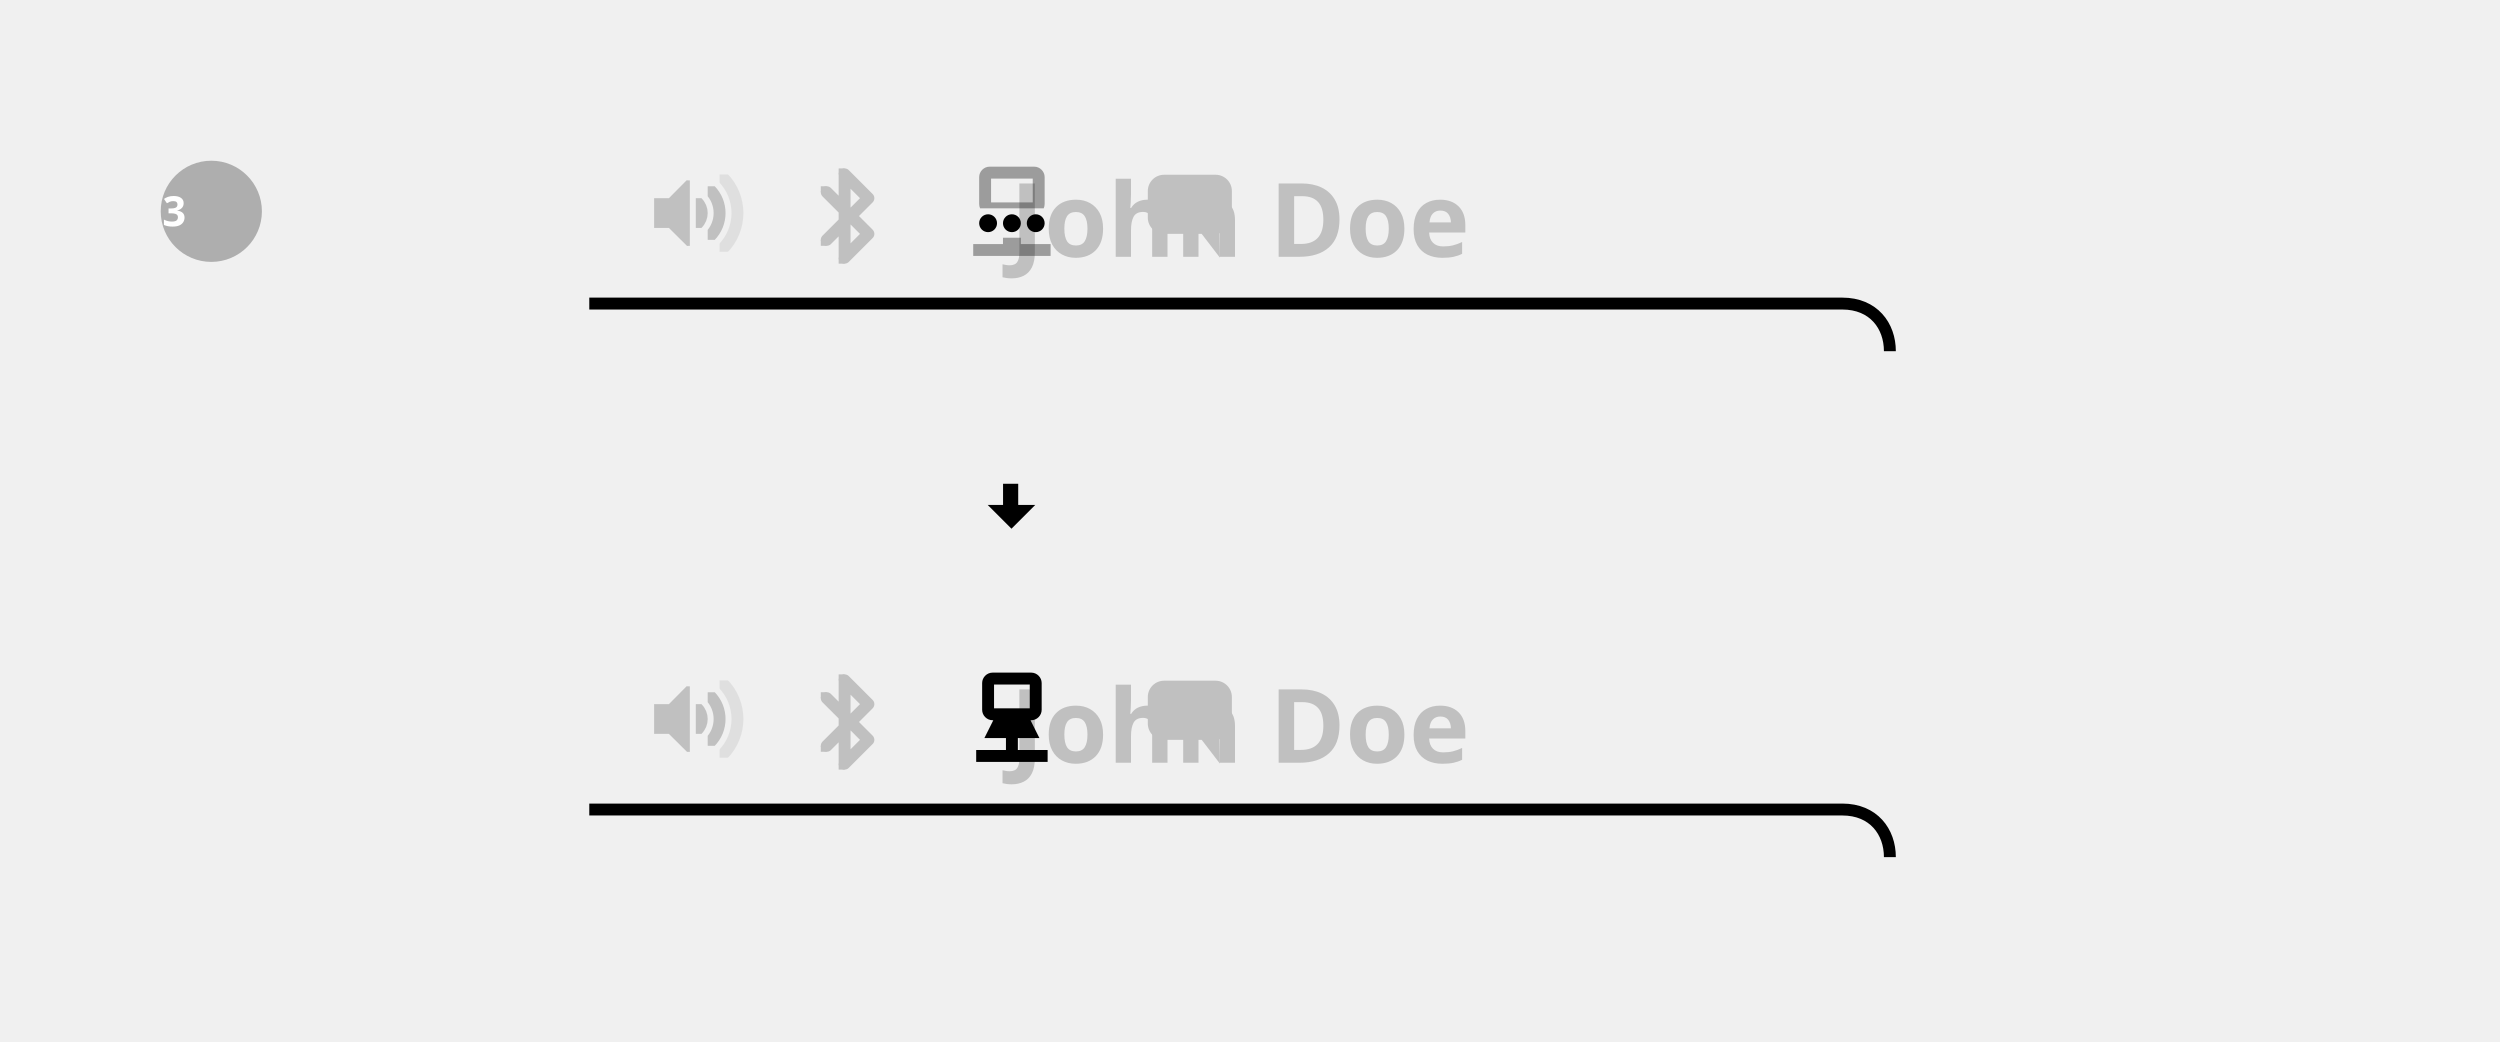
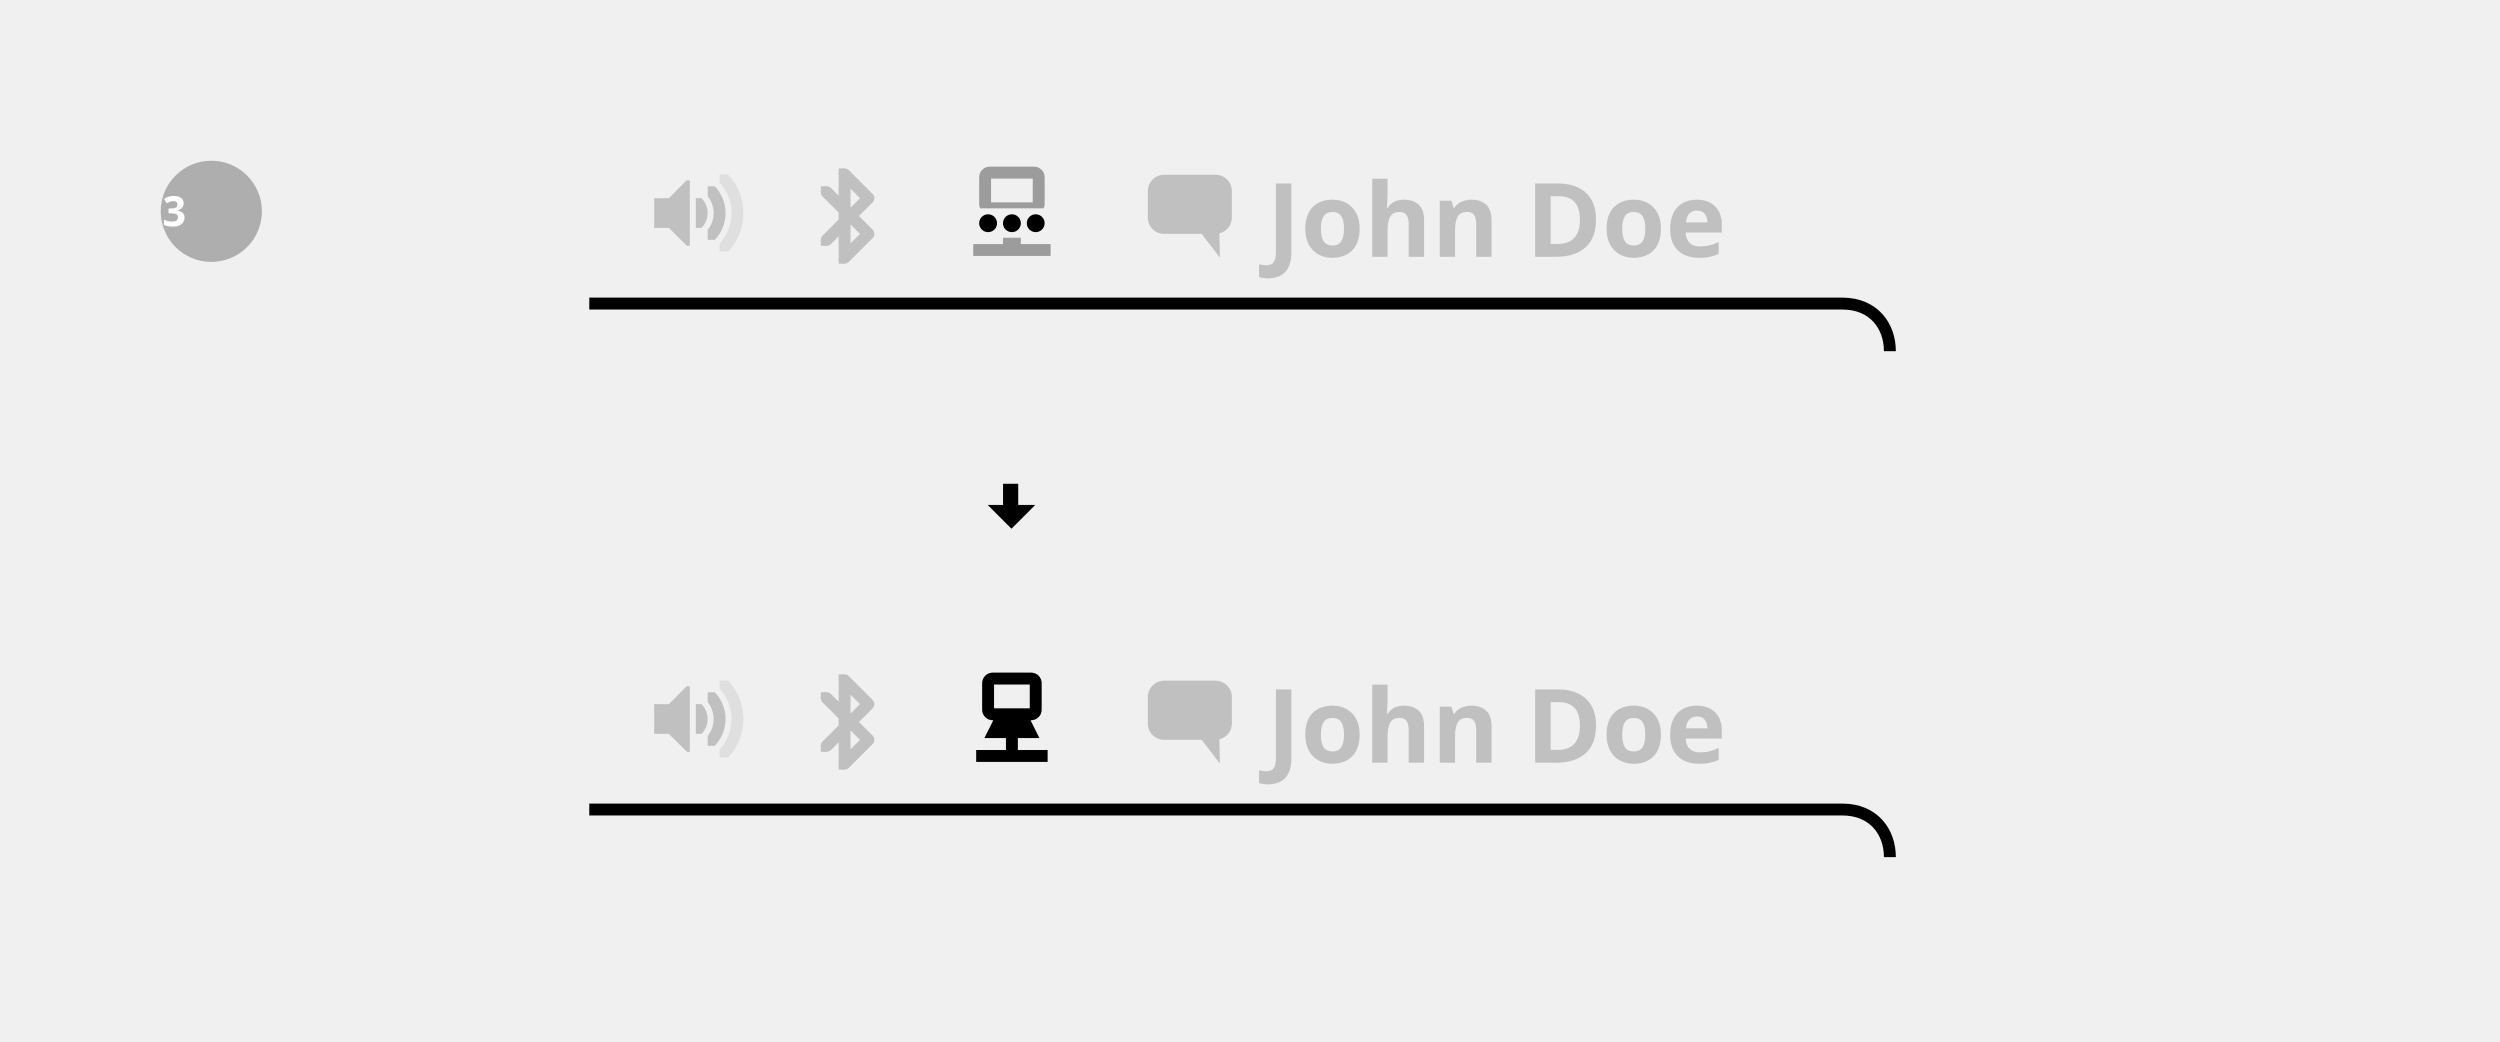
<svg xmlns="http://www.w3.org/2000/svg" xmlns:xlink="http://www.w3.org/1999/xlink" height="350" id="svg10075" version="1.1" width="840">
  <defs id="defs10077">
    <linearGradient id="RHEL7">
      <stop id="stop13323" offset="0" style="stop-color:#a3dbe8;stop-opacity:1" />
      <stop id="stop13325" offset="1" style="stop-color:#a3dbe8;stop-opacity:1" />
    </linearGradient>
    <linearGradient id="GNOME">
      <stop id="stop11074" offset="0" style="stop-color:#eeedec;stop-opacity:1" />
      <stop id="stop11076" offset="1" style="stop-color:#eeedec;stop-opacity:1" />
    </linearGradient>
    <linearGradient id="BLANK">
      <stop id="stop7012" offset="0" style="stop-color:#eeedec;stop-opacity:0" />
      <stop id="stop7014" offset="1" style="stop-color:#eeedec;stop-opacity:0" />
    </linearGradient>
    <linearGradient gradientTransform="matrix(1.183438,0,0,0.896461,5.70167,415.6038)" gradientUnits="userSpaceOnUse" id="linearGradient7064" x1="-18.338" x2="713.429" y1="490.549" y2="490.549" xlink:href="#GNOME" />
    <clipPath id="clipPath6279-7-9-9">
      <rect height="6.375" id="rect6281-1-9-8" style="color:#bebebe;fill:#bebebe;fill-opacity:1;fill-rule:nonzero;stroke:none;stroke-width:2;marker:none;visibility:visible;display:inline;overflow:visible" width="3.825" x="26.85" y="220.75" />
    </clipPath>
    <clipPath id="clipPath6265-3-4-4">
      <rect height="5.216" id="rect6267-1-9-6" style="color:#bebebe;fill:#bebebe;fill-opacity:1;fill-rule:nonzero;stroke:none;stroke-width:2;marker:none;visibility:visible;display:inline;overflow:visible" width="2.898" x="26.966" y="221.33" />
    </clipPath>
    <clipPath id="clipPath6259-8-81-2">
      <rect height="4.873" id="rect6261-6-6-7" style="color:#bebebe;fill:#bebebe;fill-opacity:1;stroke:none;stroke-width:2;marker:none;visibility:visible;display:inline;overflow:visible" width="1.876" x="26.999" y="221.502" />
    </clipPath>
  </defs>
  <g id="layer1" transform="translate(0,-1142.362)">
    <rect height="656" id="background" style="fill:url(#BLANK);" width="866" x="-16" y="855.362" />
  </g>
  <g id="layer2" transform="translate(0,-690)">
    <g id="g11020" transform="translate(-51,29.63783)">
-       <path d="m 137,278 a 17,17 0 1 1 -34,0 17,17 0 1 1 34,0 z" id="path11014" style="color:#000000;fill:#000000;fill-opacity:0.275;stroke:none;stroke-width:1.07;marker:none;visibility:visible;display:inline;overflow:visible;enable-background:accumulate" transform="translate(2,453.3622)" />
+       <path d="M 137,278 A 17,17 0 1 1 103,278 17,17 0 1 1 137,278 Z" id="path11014" style="color:#000000;fill:#000000;fill-opacity:0.275;stroke:none;stroke-width:1.07;marker:none;visibility:visible;display:inline;overflow:visible;enable-background:accumulate" transform="translate(2,453.3622)" />
      <text id="text11016" style="font-size:14px;font-style:normal;font-variant:normal;font-weight:bold;font-stretch:normal;text-align:center;line-height:125%;letter-spacing:0px;word-spacing:0px;writing-mode:lr-tb;text-anchor:middle;fill:#ffffff;fill-opacity:1;stroke:none;font-family:Cantarell;-inkscape-font-specification:Cantarell Bold" x="122.293" y="736.362" xml:space="preserve">
        <tspan id="tspan11018" x="122.293" y="736.362">3</tspan>
      </text>
    </g>
    <g id="g27126" transform="translate(94,11.70887)">
      <g id="g27392" style="opacity:0.2">
-         <text id="text14063-1" style="font-size:34.517px;font-style:normal;font-variant:normal;font-weight:bold;font-stretch:normal;text-align:end;line-height:125%;letter-spacing:0px;word-spacing:0px;writing-mode:lr-tb;text-anchor:end;fill:#000000;fill-opacity:1;stroke:none;display:inline;font-family:Cantarell;-inkscape-font-specification:Cantarell Bold" x="480.599" y="764.576" xml:space="preserve">
-           <tspan id="tspan14065-9" x="480.599" y="764.576">John Doe</tspan>
+         <text id="text14063-1" style="font-size:34.518px;font-style:normal;font-variant:normal;font-weight:bold;font-stretch:normal;text-align:start;line-height:125%;letter-spacing:0px;word-spacing:0px;writing-mode:lr-tb;text-anchor:start;fill:#000000;fill-opacity:1;stroke:none;display:inline;font-family:Cantarell;-inkscape-font-specification:Cantarell Bold" x="331.599" y="764.576" xml:space="preserve">
+           <tspan id="tspan14065-9" x="331.599" y="764.576">John Doe</tspan>
        </text>
        <g id="g5525-4" style="display:inline" transform="matrix(2,0,0,2,85.78487,300.8802)">
-           <path d="m 20,222 2.484,0 2.969,-3 0.547,0.016 0,11 -0.475,8.3e-4 L 22.484,227 20,227 l 0,-5 z" id="path5533-9" style="color:#bebebe;fill:#000000;fill-opacity:1;fill-rule:nonzero;stroke:none;stroke-width:1;marker:none;visibility:visible;display:inline;overflow:visible" />
+           <path d="m 20,222 2.484,0 2.969,-3 0.547,0.016 0,11 -0.475,8.3e-4 L 22.484,227 20,227 20,222 Z" id="path5533-9" style="color:#bebebe;fill:#000000;fill-opacity:1;fill-rule:nonzero;stroke:none;stroke-width:1;marker:none;visibility:visible;display:inline;overflow:visible" />
          <rect height="16" id="rect5535-6" style="color:#bebebe;fill:none;stroke:none;stroke-width:1;marker:none;visibility:visible;display:inline;overflow:visible" width="16" x="20" y="217" />
          <path clip-path="url(#clipPath6279-7-9-9)" d="m 27.191,221.684 a 3.188,3.188 0 0 1 0,4.508" id="path3718-5-7" style="fill:none;stroke:#000000;stroke-width:2.55;stroke-linecap:round;stroke-miterlimit:4;stroke-opacity:1;stroke-dasharray:none;display:inline" transform="matrix(0.784314,0,0,0.784314,5.94118,48.8628)" />
          <path clip-path="url(#clipPath6265-3-4-4)" d="m 27.191,221.684 a 3.188,3.188 0 0 1 0,4.508" id="path3726-1-9" style="fill:none;stroke:#000000;stroke-width:1.159;stroke-linecap:round;stroke-miterlimit:4;stroke-opacity:1;stroke-dasharray:none;display:inline" transform="matrix(1.72549,0,0,1.72549,-17.5294,-161.902)" />
          <path clip-path="url(#clipPath6259-8-81-2)" d="m 27.191,221.684 a 3.188,3.188 0 0 1 0,4.508" id="path3728-0-5" style="opacity:0.35;fill:none;stroke:#000000;stroke-width:0.75;stroke-linecap:round;stroke-miterlimit:4;stroke-opacity:1;stroke-dasharray:none;display:inline" transform="matrix(2.66667,0,0,2.66667,-41,-372.666)" />
        </g>
        <g id="g11248-1" style="display:inline" transform="matrix(2,0,0,2,207.7849,60.88043)">
          <rect height="16" id="rect11252-0" style="color:#bebebe;fill:none;stroke:none;stroke-width:1;marker:none;visibility:visible;display:inline;overflow:visible" width="16" x="41" y="337" />
-           <path d="m 44.688,358.062 c -1.524,0 -2.75,1.226 -2.75,2.75 l 0,4.438 c 0,1.524 1.226,2.75 2.75,2.75 l 6.305,0 3.053,3.985 -0.077,-4.079 c 1.205,-0.293 2.094,-1.359 2.094,-2.656 l 0,-4.438 c 0,-1.524 -1.226,-2.75 -2.75,-2.75 z" id="rect11261-8" style="color:#bebebe;fill:#000000;fill-opacity:1;fill-rule:nonzero;stroke:none;stroke-width:2.4;marker:none;visibility:visible;display:inline;overflow:visible;enable-background:accumulate" transform="translate(0,-20)" />
+           <path d="m 44.688,358.062 c -1.524,0 -2.75,1.226 -2.75,2.75 l 0,4.438 c 0,1.524 1.226,2.75 2.75,2.75 l 6.305,0 3.053,3.985 -0.077,-4.079 c 1.205,-0.293 2.094,-1.359 2.094,-2.656 l 0,-4.438 C 56.063,359.289 54.836,358.062 53.313,358.062 Z" id="rect11261-8" style="color:#bebebe;fill:#000000;fill-opacity:1;fill-rule:nonzero;stroke:none;stroke-width:2.4;marker:none;visibility:visible;display:inline;overflow:visible;enable-background:accumulate" transform="translate(0,-20)" />
        </g>
        <g id="g6099-3-5" style="fill:#bebebe;fill-opacity:1;display:inline" transform="matrix(2,0,0,2,135.7849,182.8804)">
          <rect height="16" id="rect6109-6-7" style="color:#bebebe;fill:none;stroke:none;stroke-width:1;marker:none;visibility:visible;display:inline;overflow:visible" width="16" x="20" y="276" />
          <path d="m 24,288 7,-7 -4,-4 0,13.999 4,-4 -7,-7" id="path3807-3" style="fill:none;stroke:#000000;stroke-width:2;stroke-linecap:round;stroke-linejoin:round;stroke-miterlimit:4;stroke-opacity:1;stroke-dasharray:none;display:inline" />
          <rect height="1" id="rect3940-3" style="fill:#000000;fill-opacity:1;stroke:none" width="1" x="23" y="279" />
          <rect height="1" id="rect3942-0" style="fill:#000000;fill-opacity:1;stroke:none" width="1" x="23" y="288" />
          <rect height="1" id="rect3944-3" style="fill:#000000;fill-opacity:1;stroke:none" width="1" x="26" y="291" />
          <rect height="1" id="rect3946-3" style="fill:#000000;fill-opacity:1;stroke:none" width="1" x="26" y="276" />
        </g>
      </g>
      <g id="g12683-1" style="display:inline" transform="matrix(2,0,0,2,192,299.2911)">
        <rect height="16" id="rect12685-3" style="color:#bebebe;fill:none;stroke:none;stroke-width:1;marker:none;visibility:visible;display:inline;overflow:visible" width="16" x="18.5" y="217.5" />
-         <path d="m 23.25,217.5 c -0.952,0 -1.75,0.798 -1.75,1.75 l 0,4.5 c 0,0.262 0.049,0.524 0.156,0.75 l 10.688,0 C 32.452,224.274 32.5,224.012 32.5,223.75 l 0,-4.5 c 0,-0.952 -0.798,-1.75 -1.75,-1.75 l -7.5,0 z m 0.25,2 7,0 0,4 -7,0 0,-4 z m 2,9.938 0,1.062 -5,0 0,2 13,0 0,-2 -5,0 0,-1.062 -3,0 z" id="rect12689-2" style="font-size:medium;font-style:normal;font-variant:normal;font-weight:normal;font-stretch:normal;text-indent:0pt;text-align:start;text-decoration:none;line-height:normal;letter-spacing:normal;word-spacing:normal;text-transform:none;direction:ltr;text-anchor:start;opacity:0.35;color:#bebebe;fill:#000000;fill-opacity:1;fill-rule:nonzero;stroke:none;stroke-width:2;marker:none;visibility:visible;display:inline;overflow:visible;font-family:Bitstream Vera Sans" />
-         <path d="m 29,209 a 1,1 0 1 1 -2,0 1,1 0 1 1 2,0 z" id="path4955-1" style="fill:#000000;fill-opacity:1;stroke:none;display:inline" transform="matrix(1.5,0,0,1.5,-19.0002,-86.5)" />
-         <path d="m 29,209 a 1,1 0 1 1 -2,0 1,1 0 1 1 2,0 z" id="path4957-2" style="fill:#000000;fill-opacity:1;stroke:none;display:inline" transform="matrix(1.5,0,0,1.5,-15.0002,-86.5)" />
-         <path d="m 29,209 a 1,1 0 1 1 -2,0 1,1 0 1 1 2,0 z" id="path4959-4" style="fill:#000000;fill-opacity:1;stroke:none;display:inline" transform="matrix(1.5,0,0,1.5,-11.00025,-86.5)" />
+         <path d="m 23.25,217.5 c -0.952,0 -1.75,0.798 -1.75,1.75 l 0,4.5 c 0,0.262 0.049,0.524 0.156,0.75 l 10.688,0 C 32.452,224.274 32.5,224.012 32.5,223.75 l 0,-4.5 c 0,-0.952 -0.798,-1.75 -1.75,-1.75 L 23.25,217.5 z m 0.25,2 7,0 0,4 -7,0 L 23.5,219.5 z m 2,9.938 0,1.062 -5,0 0,2 13,0 0,-2 -5,0 0,-1.062 L 25.5,229.438 Z" id="rect12689-2" style="font-size:xx-small;font-style:normal;font-variant:normal;font-weight:normal;font-stretch:normal;text-indent:0pt;text-align:start;text-decoration:none;line-height:normal;letter-spacing:normal;word-spacing:normal;text-transform:none;direction:ltr;text-anchor:start;opacity:0.35;color:#bebebe;fill:#000000;fill-opacity:1;fill-rule:nonzero;stroke:none;stroke-width:2;marker:none;visibility:visible;display:inline;overflow:visible;font-family:Bitstream Vera Sans" />
+         <path d="M 29,209 A 1,1 0 1 1 27,209 1,1 0 1 1 29,209 Z" id="path4955-1" style="fill:#000000;fill-opacity:1;stroke:none;display:inline" transform="matrix(1.5,0,0,1.5,-19.0002,-86.5)" />
+         <path d="M 29,209 A 1,1 0 1 1 27,209 1,1 0 1 1 29,209 Z" id="path4957-2" style="fill:#000000;fill-opacity:1;stroke:none;display:inline" transform="matrix(1.5,0,0,1.5,-15.0002,-86.5)" />
+         <path d="M 29,209 A 1,1 0 1 1 27,209 1,1 0 1 1 29,209 Z" id="path4959-4" style="fill:#000000;fill-opacity:1;stroke:none;display:inline" transform="matrix(1.5,0,0,1.5,-11.00025,-86.5)" />
      </g>
    </g>
    <g id="g27235" transform="translate(94,181.7089)">
      <g id="g27412" style="opacity:0.2">
-         <text id="text27237" style="font-size:34.517px;font-style:normal;font-variant:normal;font-weight:bold;font-stretch:normal;text-align:end;line-height:125%;letter-spacing:0px;word-spacing:0px;writing-mode:lr-tb;text-anchor:end;fill:#000000;fill-opacity:1;stroke:none;display:inline;font-family:Cantarell;-inkscape-font-specification:Cantarell Bold" x="480.599" y="764.576" xml:space="preserve">
-           <tspan id="tspan27239" x="480.599" y="764.576">John Doe</tspan>
+         <text id="text27237" style="font-size:34.518px;font-style:normal;font-variant:normal;font-weight:bold;font-stretch:normal;text-align:start;line-height:125%;letter-spacing:0px;word-spacing:0px;writing-mode:lr-tb;text-anchor:start;fill:#000000;fill-opacity:1;stroke:none;display:inline;font-family:Cantarell;-inkscape-font-specification:Cantarell Bold" x="331.599" y="764.576" xml:space="preserve">
+           <tspan id="tspan27239" x="331.599" y="764.576">John Doe</tspan>
        </text>
        <g id="g27241" style="display:inline" transform="matrix(2,0,0,2,85.78487,300.8802)">
-           <path d="m 20,222 2.484,0 2.969,-3 0.547,0.016 0,11 -0.475,8.3e-4 L 22.484,227 20,227 l 0,-5 z" id="path27243" style="color:#bebebe;fill:#000000;fill-opacity:1;fill-rule:nonzero;stroke:none;stroke-width:1;marker:none;visibility:visible;display:inline;overflow:visible" />
+           <path d="m 20,222 2.484,0 2.969,-3 0.547,0.016 0,11 -0.475,8.3e-4 L 22.484,227 20,227 20,222 Z" id="path27243" style="color:#bebebe;fill:#000000;fill-opacity:1;fill-rule:nonzero;stroke:none;stroke-width:1;marker:none;visibility:visible;display:inline;overflow:visible" />
          <rect height="16" id="rect27245" style="color:#bebebe;fill:none;stroke:none;stroke-width:1;marker:none;visibility:visible;display:inline;overflow:visible" width="16" x="20" y="217" />
          <path clip-path="url(#clipPath6279-7-9-9)" d="m 27.191,221.684 a 3.188,3.188 0 0 1 0,4.508" id="path27247" style="fill:none;stroke:#000000;stroke-width:2.55;stroke-linecap:round;stroke-miterlimit:4;stroke-opacity:1;stroke-dasharray:none;display:inline" transform="matrix(0.784314,0,0,0.784314,5.94118,48.8628)" />
          <path clip-path="url(#clipPath6265-3-4-4)" d="m 27.191,221.684 a 3.188,3.188 0 0 1 0,4.508" id="path27249" style="fill:none;stroke:#000000;stroke-width:1.159;stroke-linecap:round;stroke-miterlimit:4;stroke-opacity:1;stroke-dasharray:none;display:inline" transform="matrix(1.72549,0,0,1.72549,-17.5294,-161.902)" />
          <path clip-path="url(#clipPath6259-8-81-2)" d="m 27.191,221.684 a 3.188,3.188 0 0 1 0,4.508" id="path27251" style="opacity:0.35;fill:none;stroke:#000000;stroke-width:0.75;stroke-linecap:round;stroke-miterlimit:4;stroke-opacity:1;stroke-dasharray:none;display:inline" transform="matrix(2.66667,0,0,2.66667,-41,-372.666)" />
        </g>
        <g id="g27253" style="display:inline" transform="matrix(2,0,0,2,207.7849,60.88043)">
          <rect height="16" id="rect27255" style="color:#bebebe;fill:none;stroke:none;stroke-width:1;marker:none;visibility:visible;display:inline;overflow:visible" width="16" x="41" y="337" />
-           <path d="m 44.688,358.062 c -1.524,0 -2.75,1.226 -2.75,2.75 l 0,4.438 c 0,1.524 1.226,2.75 2.75,2.75 l 6.305,0 3.053,3.985 -0.077,-4.079 c 1.205,-0.293 2.094,-1.359 2.094,-2.656 l 0,-4.438 c 0,-1.524 -1.226,-2.75 -2.75,-2.75 z" id="path27257" style="color:#bebebe;fill:#000000;fill-opacity:1;fill-rule:nonzero;stroke:none;stroke-width:2.4;marker:none;visibility:visible;display:inline;overflow:visible;enable-background:accumulate" transform="translate(0,-20)" />
+           <path d="m 44.688,358.062 c -1.524,0 -2.75,1.226 -2.75,2.75 l 0,4.438 c 0,1.524 1.226,2.75 2.75,2.75 l 6.305,0 3.053,3.985 -0.077,-4.079 c 1.205,-0.293 2.094,-1.359 2.094,-2.656 l 0,-4.438 C 56.063,359.289 54.836,358.062 53.313,358.062 Z" id="path27257" style="color:#bebebe;fill:#000000;fill-opacity:1;fill-rule:nonzero;stroke:none;stroke-width:2.4;marker:none;visibility:visible;display:inline;overflow:visible;enable-background:accumulate" transform="translate(0,-20)" />
        </g>
        <g id="g27259" style="fill:#bebebe;fill-opacity:1;display:inline" transform="matrix(2,0,0,2,135.7849,182.8804)">
          <rect height="16" id="rect27261" style="color:#bebebe;fill:none;stroke:none;stroke-width:1;marker:none;visibility:visible;display:inline;overflow:visible" width="16" x="20" y="276" />
          <path d="m 24,288 7,-7 -4,-4 0,13.999 4,-4 -7,-7" id="path27263" style="fill:none;stroke:#000000;stroke-width:2;stroke-linecap:round;stroke-linejoin:round;stroke-miterlimit:4;stroke-opacity:1;stroke-dasharray:none;display:inline" />
          <rect height="1" id="rect27265" style="fill:#000000;fill-opacity:1;stroke:none" width="1" x="23" y="279" />
          <rect height="1" id="rect27267" style="fill:#000000;fill-opacity:1;stroke:none" width="1" x="23" y="288" />
          <rect height="1" id="rect27269" style="fill:#000000;fill-opacity:1;stroke:none" width="1" x="26" y="291" />
          <rect height="1" id="rect27271" style="fill:#000000;fill-opacity:1;stroke:none" width="1" x="26" y="276" />
        </g>
      </g>
      <g id="g12661" style="display:inline" transform="matrix(2,0,0,2,190,300.2911)">
        <rect height="16" id="rect12673" style="color:#bebebe;fill:none;stroke:none;stroke-width:1;marker:none;visibility:visible;display:inline;overflow:visible" width="16" x="20" y="217" />
-         <path d="m -55.25,-40 c -0.952,0 -1.75,0.798 -1.75,1.75 l 0,4.5 c 0,0.952 0.798,1.75 1.75,1.75 l 0.125,0 -0.781,1.562 -0.719,1.438 1.625,0 6,0 1.625,0 -0.719,-1.438 L -48.875,-32 l 0.125,0 c 0.952,0 1.75,-0.798 1.75,-1.75 l 0,-4.5 c 0,-0.952 -0.798,-1.75 -1.75,-1.75 l -6.5,0 z m 0.25,2 6,0 0,4 -6,0 0,-4 z" id="rect12675" style="font-size:medium;font-style:normal;font-variant:normal;font-weight:normal;font-stretch:normal;text-indent:0;text-align:start;text-decoration:none;line-height:normal;letter-spacing:normal;word-spacing:normal;text-transform:none;direction:ltr;block-progression:tb;writing-mode:lr-tb;text-anchor:start;baseline-shift:baseline;color:#bebebe;fill:#000000;fill-opacity:1;stroke:none;stroke-width:2;marker:none;visibility:visible;display:inline;overflow:visible;enable-background:accumulate;font-family:Sans;-inkscape-font-specification:Sans" transform="translate(80,257)" />
+         <path d="m -55.25,-40 c -0.952,0 -1.75,0.798 -1.75,1.75 l 0,4.5 c 0,0.952 0.798,1.75 1.75,1.75 l 0.125,0 -0.781,1.562 -0.719,1.438 1.625,0 6,0 1.625,0 -0.719,-1.438 L -48.875,-32 l 0.125,0 c 0.952,0 1.75,-0.798 1.75,-1.75 l 0,-4.5 c 0,-0.952 -0.798,-1.75 -1.75,-1.75 L -55.25,-40 z m 0.25,2 6,0 0,4 -6,0 L -55,-38 Z" id="rect12675" style="font-size:xx-small;font-style:normal;font-variant:normal;font-weight:normal;font-stretch:normal;text-indent:0;text-align:start;text-decoration:none;line-height:normal;letter-spacing:normal;word-spacing:normal;text-transform:none;direction:ltr;block-progression:tb;writing-mode:lr-tb;text-anchor:start;baseline-shift:baseline;color:#bebebe;fill:#000000;fill-opacity:1;stroke:none;stroke-width:2;marker:none;visibility:visible;display:inline;overflow:visible;enable-background:accumulate;font-family:Sans;-inkscape-font-specification:Sans" transform="translate(80,257)" />
        <path d="m 88,196 0,4" id="path12679" style="color:#bebebe;fill:#000000;fill-opacity:1;fill-rule:nonzero;stroke:#000000;stroke-width:2;stroke-linecap:butt;stroke-linejoin:miter;stroke-miterlimit:4;stroke-opacity:1;stroke-dasharray:none;stroke-dashoffset:0;marker:none;visibility:visible;display:inline;overflow:visible" transform="translate(-60.0003,30)" />
        <path d="m 22,231 12,0" id="path12681" style="color:#bebebe;fill:#bebebe;fill-opacity:1;fill-rule:nonzero;stroke:#000000;stroke-width:2;stroke-linecap:butt;stroke-linejoin:miter;stroke-miterlimit:4;stroke-opacity:1;stroke-dasharray:none;stroke-dashoffset:0;marker:none;visibility:visible;display:inline;overflow:visible" />
      </g>
    </g>
    <path d="m 198,792 421,0 c 10.54,0 16,7.485 16,16" id="path27288" style="color:#000000;fill:none;stroke:#000000;stroke-width:4;stroke-opacity:1;marker:none;visibility:visible;display:inline;overflow:visible;enable-background:new" />
    <path d="m 198,962 421,0 c 10.54,0 16,7.485 16,16" id="path27290" style="color:#000000;fill:none;stroke:#000000;stroke-width:4;stroke-opacity:1;marker:none;visibility:visible;display:inline;overflow:visible;enable-background:new" />
    <g id="g27294" transform="matrix(0.509354,0,0,0.509354,175.5608,512.8076)">
-       <path d="M 338.259,680.95 322.561,696.648 306.862,680.95 z" id="rect27285" style="color:#000000;fill:#000000;fill-opacity:1;fill-rule:nonzero;stroke:none;stroke-width:4;marker:none;visibility:visible;display:inline;overflow:visible;enable-background:new" />
+       <path d="M 338.259,680.95 322.561,696.648 306.862,680.95 Z" id="rect27285" style="color:#000000;fill:#000000;fill-opacity:1;fill-rule:nonzero;stroke:none;stroke-width:4;marker:none;visibility:visible;display:inline;overflow:visible;enable-background:new" />
      <path d="m 322,686 0,-19" id="path27292" style="color:#000000;fill:none;stroke:#000000;stroke-width:10;stroke-linecap:butt;stroke-linejoin:miter;stroke-miterlimit:4;stroke-opacity:1;stroke-dasharray:none;stroke-dashoffset:0;marker:none;visibility:visible;display:inline;overflow:visible;enable-background:new" />
    </g>
  </g>
</svg>
